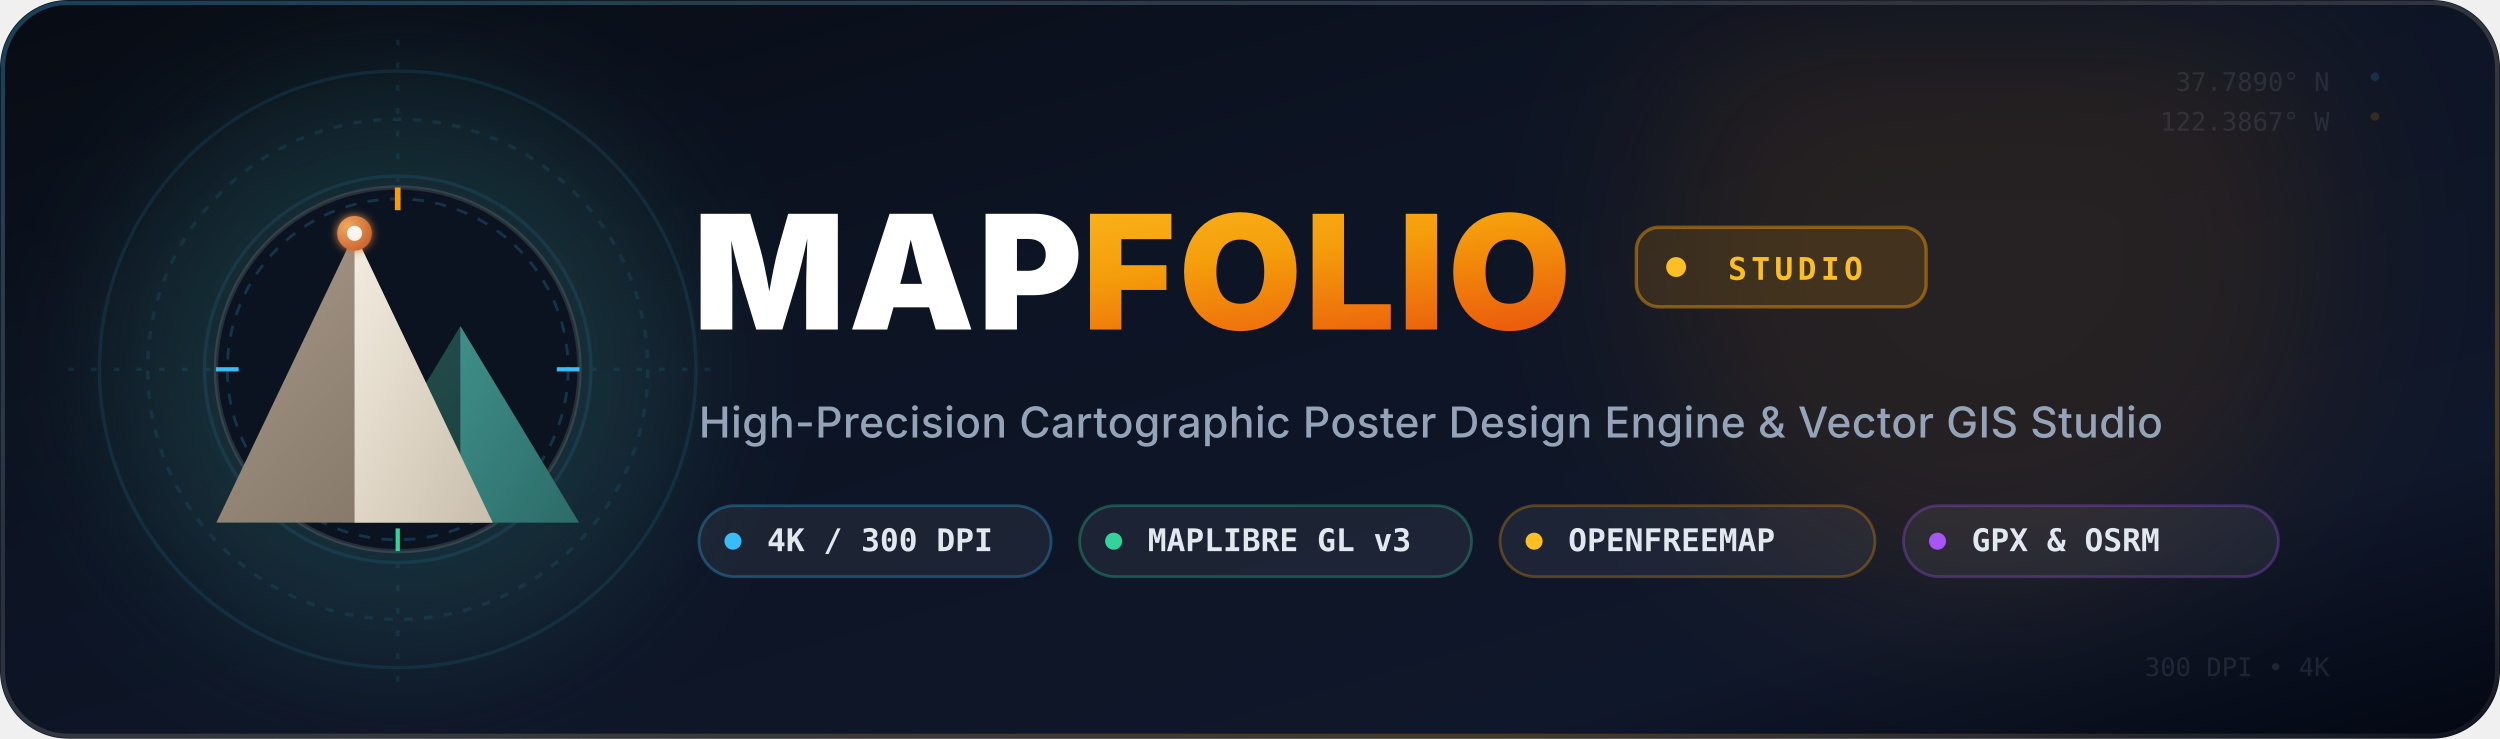
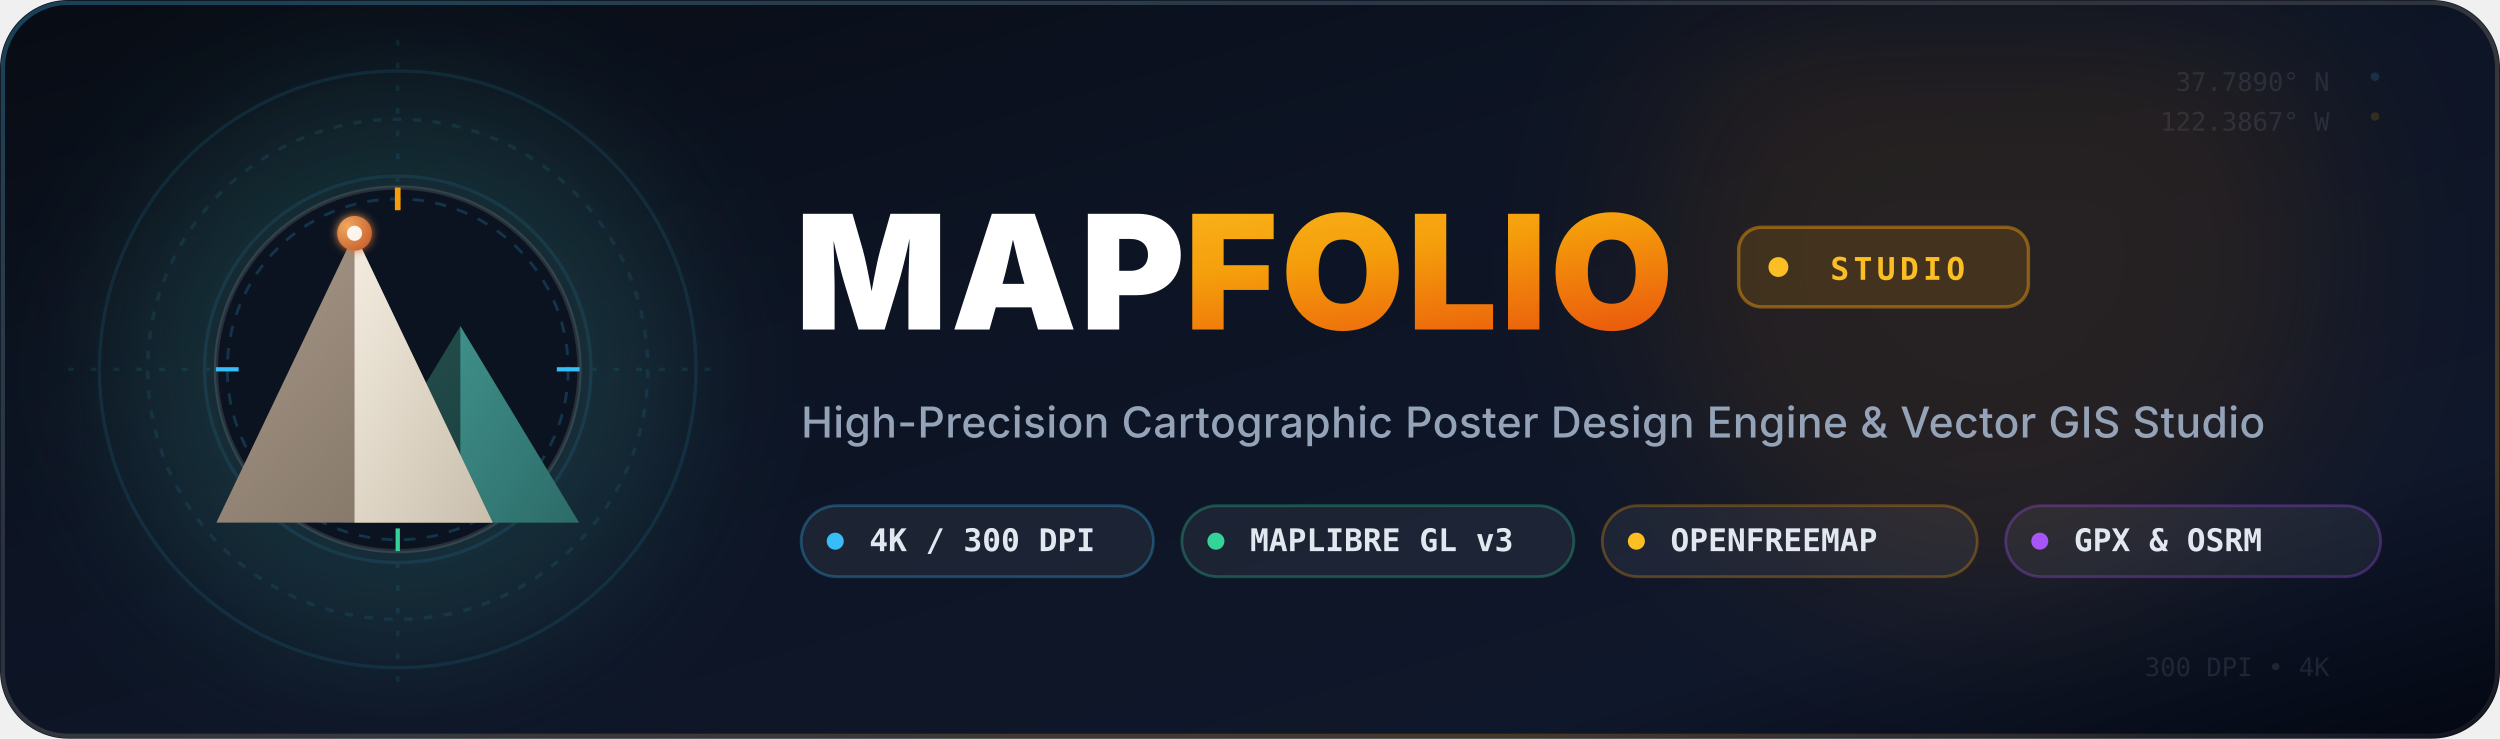
<svg xmlns="http://www.w3.org/2000/svg" width="880" height="260" viewBox="0 0 880 260" fill="none">
  <defs>
    <linearGradient id="mainBg" x1="0%" y1="0%" x2="100%" y2="100%">
      <stop offset="0%" stop-color="#080c14" />
      <stop offset="40%" stop-color="#0d1424" />
      <stop offset="80%" stop-color="#0f172a" />
      <stop offset="100%" stop-color="#030712" />
    </linearGradient>
    <linearGradient id="borderGrad" x1="0%" y1="0%" x2="100%" y2="100%">
      <stop offset="0%" stop-color="rgba(56, 189, 248, 0.3)" />
      <stop offset="40%" stop-color="rgba(255, 255, 255, 0.12)" />
      <stop offset="80%" stop-color="rgba(245, 158, 11, 0.25)" />
      <stop offset="100%" stop-color="rgba(255, 255, 255, 0.05)" />
    </linearGradient>
    <linearGradient id="peakLight" x1="0" y1="0" x2="1" y2="1">
      <stop offset="0" stop-color="#f4ede0" />
      <stop offset="1" stop-color="#c9beac" />
    </linearGradient>
    <linearGradient id="peakDark" x1="0" y1="0" x2="1" y2="1">
      <stop offset="0" stop-color="#a8998a" />
      <stop offset="1" stop-color="#7d6f61" />
    </linearGradient>
    <linearGradient id="hillLight" x1="0" y1="0" x2="1" y2="1">
      <stop offset="0" stop-color="#3f8f89" />
      <stop offset="1" stop-color="#2c6b68" />
    </linearGradient>
    <linearGradient id="hillDark" x1="0" y1="0" x2="1" y2="1">
      <stop offset="0" stop-color="#24504e" />
      <stop offset="1" stop-color="#173a38" />
    </linearGradient>
    <radialGradient id="pin" cx="0.3" cy="0.3" r="0.8">
      <stop offset="0" stop-color="#f0a860" />
      <stop offset="1" stop-color="#c9622d" />
    </radialGradient>
    <linearGradient id="brandGold" x1="0%" y1="0%" x2="100%" y2="100%">
      <stop offset="0%" stop-color="#fbbf24" />
      <stop offset="50%" stop-color="#f59e0b" />
      <stop offset="100%" stop-color="#ea580c" />
    </linearGradient>
    <filter id="auraLeft" x="-30%" y="-30%" width="160%" height="160%">
      <feGaussianBlur stdDeviation="24" result="blur" />
    </filter>
    <filter id="auraRight" x="-30%" y="-30%" width="160%" height="160%">
      <feGaussianBlur stdDeviation="30" result="blur" />
    </filter>
    <filter id="pinGlow" x="-50%" y="-50%" width="200%" height="200%">
      <feGaussianBlur stdDeviation="4" result="blur" />
      <feComposite in="SourceGraphic" in2="blur" operator="over" />
    </filter>
  </defs>
  <rect width="880" height="260" rx="24" fill="url(#mainBg)" />
  <rect x="1" y="1" width="878" height="258" rx="23" stroke="url(#borderGrad)" stroke-width="1.5" />
  <circle cx="140" cy="130" r="100" fill="#2c6b68" opacity="0.32" filter="url(#auraLeft)" />
  <circle cx="700" cy="90" r="120" fill="#d97706" opacity="0.12" filter="url(#auraRight)" />
  <g opacity="0.1" stroke="#38bdf8" stroke-width="1.2" fill="none">
    <circle cx="140" cy="130" r="105" />
    <circle cx="140" cy="130" r="88" stroke-dasharray="3 4" />
    <circle cx="140" cy="130" r="68" />
    <line x1="140" y1="14" x2="140" y2="246" stroke-dasharray="2 6" />
    <line x1="24" y1="130" x2="256" y2="130" stroke-dasharray="2 6" />
  </g>
  <g opacity="0.15" fill="#94a3b8" font-family="'JetBrains Mono', monospace" font-size="9">
    <text x="820" y="32" text-anchor="end">37.7890° N</text>
    <text x="820" y="46" text-anchor="end">122.3867° W</text>
    <text x="820" y="238" text-anchor="end">300 DPI • 4K</text>
    <circle cx="836" cy="27" r="1.5" fill="#38bdf8" />
    <circle cx="836" cy="41" r="1.5" fill="#f59e0b" />
  </g>
  <g transform="translate(140, 130)">
    <circle cx="0" cy="0" r="64" fill="#0b1320" stroke="rgba(255,255,255,0.12)" stroke-width="1.5" />
    <circle cx="0" cy="0" r="60" fill="none" stroke="rgba(56,189,248,0.2)" stroke-width="1" stroke-dasharray="4 4" />
    <line x1="0" y1="-64" x2="0" y2="-56" stroke="#f59e0b" stroke-width="2" />
    <line x1="64" y1="0" x2="56" y2="0" stroke="#38bdf8" stroke-width="1.5" />
    <line x1="0" y1="64" x2="0" y2="56" stroke="#34d399" stroke-width="1.5" />
    <line x1="-64" y1="0" x2="-56" y2="0" stroke="#38bdf8" stroke-width="1.5" />
    <g transform="scale(0.38) translate(-284, -254)">
      <path d="M 342 214 L 452 396 L 232 396 Z" fill="url(#hillDark)" />
      <path d="M 342 214 L 397 305 L 452 396 L 342 396 Z" fill="url(#hillLight)" />
      <path d="M 244 128 L 372 396 L 116 396 Z" fill="url(#peakDark)" />
      <path d="M 244 128 L 308 262 L 372 396 L 244 396 Z" fill="url(#peakLight)" />
      <circle cx="244" cy="128" r="16" fill="url(#pin)" filter="url(#pinGlow)" />
      <circle cx="244" cy="128" r="7" fill="#ffffff" opacity="0.9" />
    </g>
  </g>
-   <g transform="translate(244, 60)">
+   <g transform="translate(280, 60)">
    <text x="0" y="56" font-family="'Inter', -apple-system, BlinkMacSystemFont, 'Segoe UI', Roboto, sans-serif" font-size="56" font-weight="900" letter-spacing="0.02em" fill="#ffffff">
      MAP<tspan fill="url(#brandGold)">FOLIO</tspan>
    </text>
    <g transform="translate(332, 20)">
      <rect x="0" y="0" width="102" height="28" rx="8" fill="#f59e0b" fill-opacity="0.14" stroke="#f59e0b" stroke-opacity="0.45" stroke-width="1.2" />
      <circle cx="14" cy="14" r="3.5" fill="#fbbf24" />
      <text x="56" y="18.5" font-family="'JetBrains Mono', 'Space Mono', monospace" font-size="11" font-weight="800" letter-spacing="0.14em" fill="#fbbf24" text-anchor="middle">
        STUDIO
      </text>
    </g>
    <text x="2" y="94" font-family="'Inter', -apple-system, BlinkMacSystemFont, sans-serif" font-size="15" font-weight="500" letter-spacing="0.01em" fill="#94a3b8">
      High-Precision Cartographic Poster Design Engine &amp; Vector GIS Studio
    </text>
    <g transform="translate(2, 118)" font-family="'JetBrains Mono', monospace" font-size="11" font-weight="600">
      <rect x="0" y="0" width="124" height="25" rx="12.5" fill="rgba(255,255,255,0.06)" stroke="rgba(56,189,248,0.3)" />
      <circle cx="12" cy="12.5" r="3" fill="#38bdf8" />
      <text x="24" y="16" fill="#e2e8f0">4K / 300 DPI</text>
      <rect x="134" y="0" width="138" height="25" rx="12.5" fill="rgba(255,255,255,0.06)" stroke="rgba(52,211,153,0.3)" />
      <circle cx="146" cy="12.5" r="3" fill="#34d399" />
      <text x="158" y="16" fill="#e2e8f0">MAPLIBRE GL v3</text>
      <rect x="282" y="0" width="132" height="25" rx="12.5" fill="rgba(255,255,255,0.06)" stroke="rgba(245,158,11,0.3)" />
      <circle cx="294" cy="12.5" r="3" fill="#fbbf24" />
      <text x="306" y="16" fill="#e2e8f0">OPENFREEMAP</text>
      <rect x="424" y="0" width="132" height="25" rx="12.5" fill="rgba(255,255,255,0.06)" stroke="rgba(168,85,247,0.3)" />
      <circle cx="436" cy="12.5" r="3" fill="#a855f7" />
      <text x="448" y="16" fill="#e2e8f0">GPX &amp; OSRM</text>
    </g>
  </g>
</svg>
